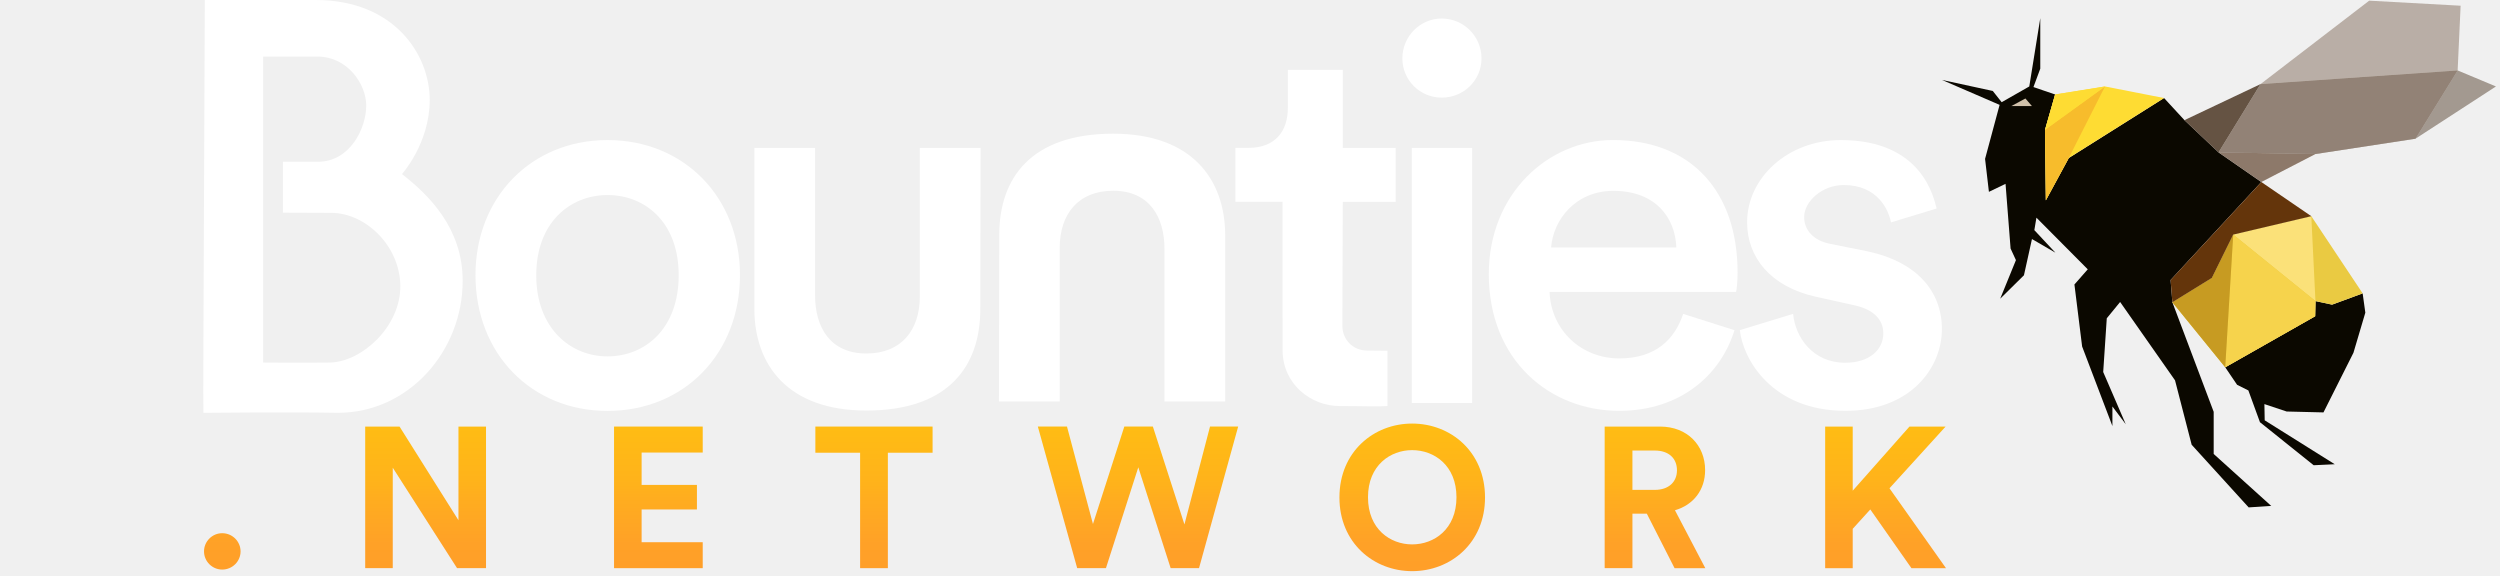
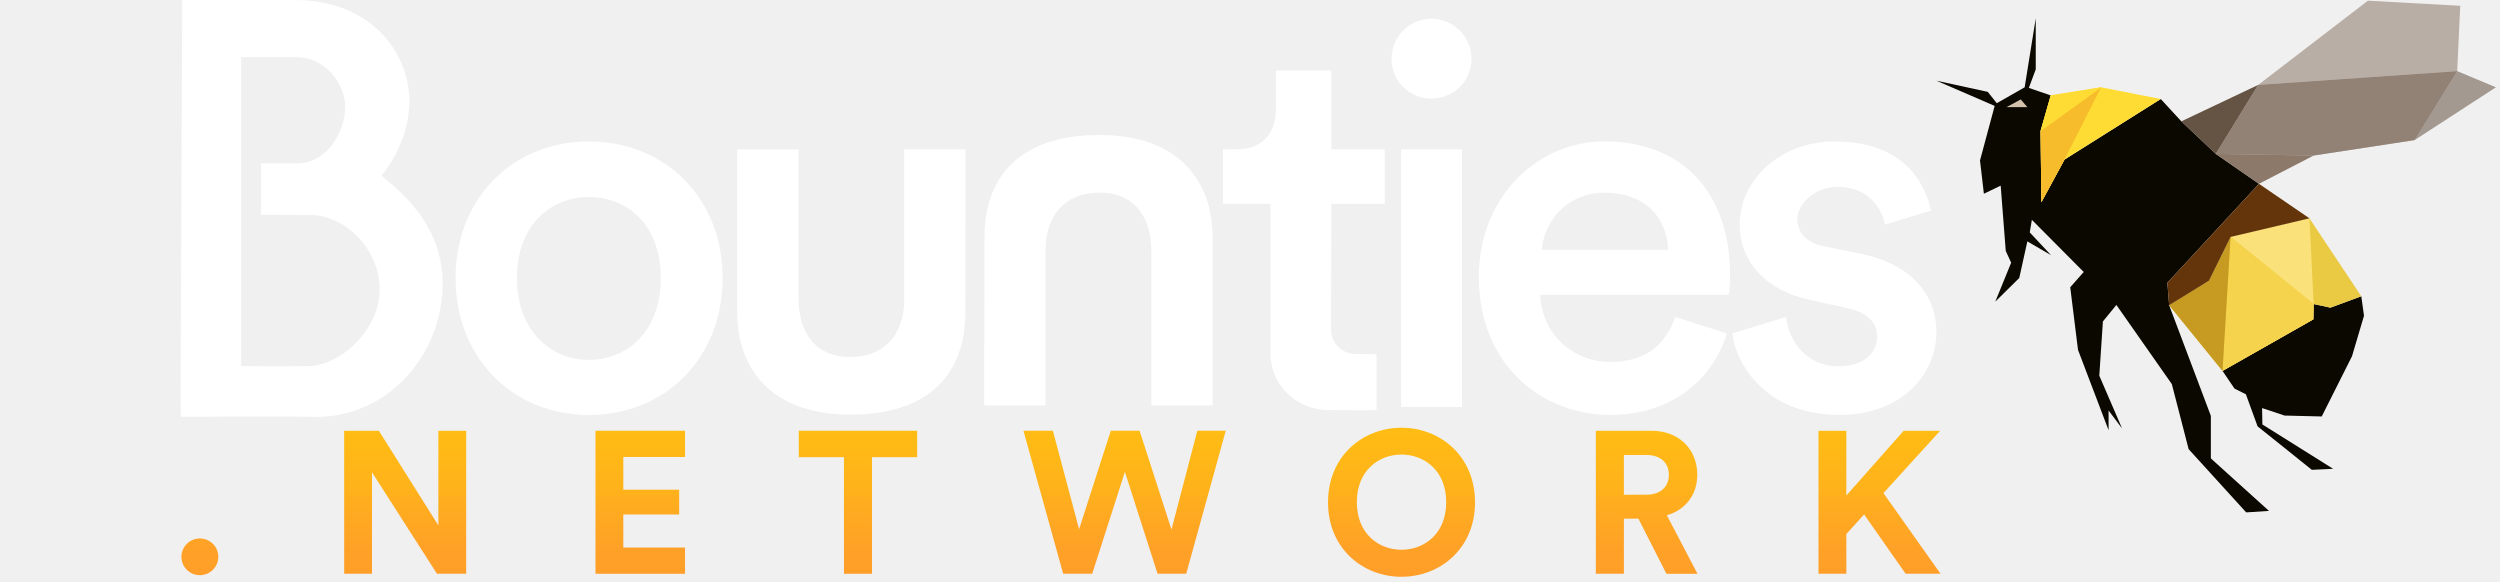
- <svg xmlns="http://www.w3.org/2000/svg" version="1.1" id="Layer_1" x="0px" y="0px" width="615.5px" height="141.699px" viewBox="17.5 0 615.5 141.699" enable-background="new 17.5 0 615.5 141.699" xml:space="preserve">
+ <svg xmlns="http://www.w3.org/2000/svg" version="1.1" id="Layer_1" x="0px" y="0px" width="609.5px" height="141.699px" viewBox="23.5 0 609.5 141.699" enable-background="new 23.5 0 609.5 141.699" xml:space="preserve">
  <path fill="#FFFFFF" d="M199.681,67.754c0,19.339-13.794,33.414-32.622,33.414c-18.693,0-32.494-14.053-32.494-33.414  c0-19.218,13.784-33.271,32.494-33.271C185.884,34.483,199.681,48.538,199.681,67.754z M184.596,67.754  c0-13.022-8.253-19.733-17.535-19.733c-9.156,0-17.538,6.711-17.538,19.733c0,13.025,8.382,19.988,17.538,19.988  C176.34,87.742,184.596,80.906,184.596,67.754z" />
  <path fill="#FFFFFF" d="M230.798,101.078c-19.259,0-27.573-11.146-27.573-25.072v-39.59h14.944v36.297  c0,7.736,3.616,14.318,12.64,14.318c8.641,0,13.152-5.803,13.152-14.051V36.415h14.96l-0.072,39.694  C258.853,90.115,251.074,101.078,230.798,101.078z" />
  <path fill="#FFFFFF" d="M348.092,36.415h13.025v13.282h-13.025l-0.099,30.593c0,3,2.299,6.022,6.154,6.022  c2.744,0,1.5,0,4.952,0.045V99.97c-2.326,0.179-6.321,0-11.732,0c-7.145,0-14.094-5.411-14.094-13.786l-0.019-36.499H321.65V36.402  h3.235c6.705,0,9.68-4.253,9.68-9.798v-9.406h13.532L348.092,36.415L348.092,36.415z" />
  <path fill="#FFFFFF" d="M372.443,4.56c5.401,0,9.805,4.388,9.805,9.804c0,5.415-4.399,9.671-9.805,9.671  c-5.302,0-9.681-4.248-9.681-9.671C362.769,8.945,367.153,4.56,372.443,4.56z M365.093,99.223V36.415h14.843v62.808H365.093  L365.093,99.223z" />
  <path fill="#FFFFFF" d="M444.526,81.294c-3.349,10.957-13.28,19.854-28.371,19.854c-17.022,0-32.112-12.373-32.112-33.662  c0-19.851,14.688-33.012,30.562-33.012c19.348,0,30.689,12.77,30.689,32.621c0,2.453-0.256,4.507-0.386,4.774h-45.912  c0.403,9.545,7.88,16.373,17.167,16.373c9.033,0,13.674-4.777,15.737-10.959L444.526,81.294z M430.213,60.918  c-0.26-7.355-5.16-13.932-15.479-13.932c-9.412,0-14.849,7.223-15.349,13.932H430.213z" />
  <path fill="#FFFFFF" d="M483.062,54.754c-0.592-3.058-3.263-9.199-11.646-9.199c-5.287,0-9.731,4.016-9.731,7.888  c0,3.348,2.453,5.802,6.315,6.571l9.537,1.925c11.862,2.58,18.061,9.797,18.061,19.083c0,9.545-7.726,20.123-23.729,20.123  c-18.179,0-25.253-12.765-26.021-19.863l13.119-4.01c0.509,5.67,4.789,12.035,12.795,12.035c6.19,0,9.41-3.353,9.41-7.224  c0-3.354-2.318-5.935-7.351-6.972l-9.286-2.062c-11.095-2.457-16.897-9.683-16.897-18.31c0-10.977,10.045-20.256,23.07-20.256  c20.205,0,22.896,14.385,23.592,16.848" />
  <path fill="#FFFFFF" d="M291.571,32.914c19.258,0,27.571,11.146,27.571,25.071v40.858h-14.949V61.278  c0-7.733-3.612-14.315-12.631-14.315c-8.641,0-13.16,5.803-13.16,14.05v37.826h-14.959l0.078-40.967  C263.508,43.88,271.293,32.914,291.571,32.914z" />
  <path fill="#FFFFFF" d="M95.194,0.001c19.454,0,28.105,13.523,28.105,24.6c0,10.694-6.832,18.25-6.832,18.25  c6.469,5.075,14.944,13.185,14.944,26.3c0,17.144-13.16,32.486-30.774,32.486c-11.556-0.226-33.054,0-33.054,0  C67.506,94.357,67.537,97.859,67.926,0L95.194,0.001L95.194,0.001z M92.237,39.826h3.529c7.932,0,11.901-8.243,11.901-13.857  c0-5.146-4.505-12.041-12.035-12.041H82.285v25.897v0.344V52.32c0,0,0,32.768,0,36.941c0-0.006,9.095,0.087,16.511,0  c7.906-0.227,17.4-8.963,17.264-18.952c-0.132-9.827-8.59-17.903-17.019-17.903l-11.89-0.045V39.826H92.237L92.237,39.826z" />
  <path fill="#FFFFFF" d="M483.062,54.754" />
  <g>
    <polygon fill="#0B0800" points="518.867,53.591 531.508,66.308 528.223,70.036 530.119,85.307 537.574,104.895 537.574,100.074    540.864,104.458 535.309,91.593 536.188,78.365 539.474,74.348 552.994,93.643 557.089,109.501 571.121,124.921 576.676,124.557    562.508,111.766 562.508,101.391 552.338,74.421 551.899,68.938 574.231,44.812 563.712,37.523 555.308,29.58 550.29,24.137    526.832,38.9 521.189,49.303 520.985,31.957 523.47,23.26 518.136,21.433 519.815,16.9 519.815,4.478 517.11,21.286    510.312,25.161 508.119,22.394 495.591,19.673 509.803,25.818 506.223,39.12 507.171,47.232 511.265,45.26 512.506,61.191    513.823,64.042 509.949,73.542 515.796,67.769 517.77,58.852 523.543,62.214 518.354,56.66  " />
    <polygon fill="#0B0800" points="565.348,90.425 568.27,94.736 571.048,96.126 573.899,103.945 587.126,114.542 592.315,114.296    575.068,103.482 574.996,99.488 580.477,101.314 589.538,101.535 596.921,86.845 599.844,76.979 599.185,72.229 591.657,75.003    587.565,74.126 587.492,77.855  " />
    <polygon fill="#FEDC33" points="535.747,21.286 550.29,24.137 526.832,38.9 521.189,49.303 520.985,31.957 523.47,23.26  " />
    <polygon fill="#F7BC2C" points="521.189,49.303 526.832,38.9 535.747,21.286 520.985,31.957  " />
    <polygon fill="#FEDC33" points="520.985,31.957 535.747,21.286 523.47,23.26  " />
    <polygon fill="#EACA42" points="586.542,53.226 599.185,72.229 591.657,75.003 587.565,74.126 587.492,77.855 565.348,90.425    552.338,74.421 562.059,68.427 567.32,57.757  " />
    <polygon fill="#FBE179" points="586.542,53.226 587.565,74.126 567.32,57.757  " />
    <polygon fill="#F6D34C" points="567.32,57.757 565.348,90.425 587.492,77.855 587.565,74.126  " />
    <polygon fill="#C79B22" points="567.32,57.757 565.348,90.425 552.338,74.421 562.059,68.427  " />
    <polygon fill="#64350B" points="586.542,53.226 567.32,57.757 562.059,68.427 552.338,74.421 551.899,68.938 574.231,44.812  " />
    <polygon opacity="0.9" fill="#554130" enable-background="new    " points="574.041,20.703 555.308,29.58 563.712,37.523  " />
    <polygon opacity="0.9" fill="#826C5B" enable-background="new    " points="587.565,37.923 563.712,37.523 574.231,44.812  " />
    <polygon opacity="0.5" fill="#554130" enable-background="new    " points="587.565,37.923 563.712,37.523 574.041,20.703    622.572,17.341 612.194,34.15  " />
    <polygon opacity="0.5" fill="#554130" enable-background="new    " points="612.194,34.15 622.572,17.341 632,21.286  " />
    <polygon opacity="0.5" fill="#826C5B" enable-background="new    " points="574.041,20.703 600.794,0.165 623.304,1.407    622.572,17.341  " />
    <polygon opacity="0.5" fill="#826C5B" enable-background="new    " points="587.565,37.923 563.712,37.523 574.041,20.703    622.572,17.341 612.194,34.15  " />
    <polygon fill="#D2C2AB" points="516.16,24.247 517.77,26.12 512.668,26.12  " />
  </g>
  <g>
    <linearGradient id="SVGID_1_" gradientUnits="userSpaceOnUse" x1="-143.771" y1="1294.046" x2="-143.771" y2="1337.328" gradientTransform="matrix(1 0 0 1 216 -1191.46)">
      <stop offset="0" style="stop-color:#FFBE12" />
      <stop offset="0.388" style="stop-color:#FFB21B" />
      <stop offset="0.463" style="stop-color:#FFAD1F" />
      <stop offset="0.724" style="stop-color:#FFA127" />
      <stop offset="0.984" style="stop-color:#FF9D2A" />
    </linearGradient>
    <path fill="url(#SVGID_1_)" d="M72.205,131.275c2.506,0,4.523,2.02,4.523,4.479c0,2.455-2.018,4.475-4.523,4.475   c-2.46,0-4.475-2.02-4.475-4.475C67.73,133.294,69.744,131.275,72.205,131.275z" />
    <linearGradient id="SVGID_2_" gradientUnits="userSpaceOnUse" x1="-93.716" y1="1294.055" x2="-93.716" y2="1337.324" gradientTransform="matrix(1 0 0 1 216 -1191.46)">
      <stop offset="0" style="stop-color:#FFBE12" />
      <stop offset="0.388" style="stop-color:#FFB21B" />
      <stop offset="0.463" style="stop-color:#FFAD1F" />
      <stop offset="0.724" style="stop-color:#FFA127" />
      <stop offset="0.984" style="stop-color:#FF9D2A" />
    </linearGradient>
    <path fill="url(#SVGID_2_)" d="M130.028,139.882l-15.832-24.733v24.733h-6.785v-34.86h8.456l14.505,23.062v-23.062h6.785v34.86   H130.028z" />
    <linearGradient id="SVGID_3_" gradientUnits="userSpaceOnUse" x1="-36.406" y1="1294.055" x2="-36.406" y2="1337.327" gradientTransform="matrix(1 0 0 1 216 -1191.46)">
      <stop offset="0" style="stop-color:#FFBE12" />
      <stop offset="0.388" style="stop-color:#FFB21B" />
      <stop offset="0.463" style="stop-color:#FFAD1F" />
      <stop offset="0.724" style="stop-color:#FFA127" />
      <stop offset="0.984" style="stop-color:#FF9D2A" />
    </linearGradient>
    <path fill="url(#SVGID_3_)" d="M168.678,139.882v-34.86h21.832v6.395h-15.045v7.965h13.619v6.049h-13.619v8.062h15.045v6.393   h-21.832V139.882z" />
    <linearGradient id="SVGID_4_" gradientUnits="userSpaceOnUse" x1="16.672" y1="1294.055" x2="16.672" y2="1337.323" gradientTransform="matrix(1 0 0 1 216 -1191.46)">
      <stop offset="0" style="stop-color:#FFBE12" />
      <stop offset="0.388" style="stop-color:#FFB21B" />
      <stop offset="0.463" style="stop-color:#FFAD1F" />
      <stop offset="0.724" style="stop-color:#FFA127" />
      <stop offset="0.984" style="stop-color:#FF9D2A" />
    </linearGradient>
    <path fill="url(#SVGID_4_)" d="M236.091,111.462v28.42h-6.834v-28.42h-11.016v-6.44h28.862v6.44H236.091L236.091,111.462z" />
    <linearGradient id="SVGID_5_" gradientUnits="userSpaceOnUse" x1="81.676" y1="1294.058" x2="81.676" y2="1337.324" gradientTransform="matrix(1 0 0 1 216 -1191.46)">
      <stop offset="0" style="stop-color:#FFBE12" />
      <stop offset="0.388" style="stop-color:#FFB21B" />
      <stop offset="0.463" style="stop-color:#FFAD1F" />
      <stop offset="0.724" style="stop-color:#FFA127" />
      <stop offset="0.984" style="stop-color:#FF9D2A" />
    </linearGradient>
    <path fill="url(#SVGID_5_)" d="M315.405,105.021h6.932l-9.638,34.858h-6.984l-7.966-24.83l-7.967,24.83h-7.078l-9.688-34.858h7.178   l6.393,23.994l7.72-23.994h7.03l7.771,24.092L315.405,105.021z" />
    <linearGradient id="SVGID_6_" gradientUnits="userSpaceOnUse" x1="149.19" y1="1294.054" x2="149.19" y2="1337.325" gradientTransform="matrix(1 0 0 1 216 -1191.46)">
      <stop offset="0" style="stop-color:#FFBE12" />
      <stop offset="0.388" style="stop-color:#FFB21B" />
      <stop offset="0.463" style="stop-color:#FFAD1F" />
      <stop offset="0.724" style="stop-color:#FFA127" />
      <stop offset="0.984" style="stop-color:#FF9D2A" />
    </linearGradient>
    <path fill="url(#SVGID_6_)" d="M365.166,104.281c9.491,0,17.947,6.934,17.947,18.193c0,11.209-8.456,18.145-17.947,18.145   c-9.438,0-17.898-6.936-17.898-18.145C347.268,111.214,355.728,104.281,365.166,104.281z M365.166,134.031   c5.41,0,10.917-3.738,10.917-11.605c0-7.865-5.506-11.604-10.917-11.604c-5.359,0-10.866,3.736-10.866,11.604   C354.3,130.294,359.807,134.031,365.166,134.031z" />
    <linearGradient id="SVGID_7_" gradientUnits="userSpaceOnUse" x1="208.958" y1="1294.055" x2="208.958" y2="1337.326" gradientTransform="matrix(1 0 0 1 216 -1191.46)">
      <stop offset="0" style="stop-color:#FFBE12" />
      <stop offset="0.388" style="stop-color:#FFB21B" />
      <stop offset="0.463" style="stop-color:#FFAD1F" />
      <stop offset="0.724" style="stop-color:#FFA127" />
      <stop offset="0.984" style="stop-color:#FF9D2A" />
    </linearGradient>
    <path fill="url(#SVGID_7_)" d="M422.943,126.458h-3.539v13.424h-6.836v-34.86h13.622c6.782,0,11.11,4.672,11.11,10.719   c0,4.867-2.853,8.557-7.425,9.885l7.473,14.26h-7.569L422.943,126.458z M424.909,120.607c3.44,0,5.46-1.967,5.46-4.818   c0-2.947-2.02-4.865-5.46-4.865h-5.507v9.686L424.909,120.607L424.909,120.607z" />
    <linearGradient id="SVGID_8_" gradientUnits="userSpaceOnUse" x1="265.727" y1="1294.057" x2="265.727" y2="1337.326" gradientTransform="matrix(1 0 0 1 216 -1191.46)">
      <stop offset="0" style="stop-color:#FFBE12" />
      <stop offset="0.388" style="stop-color:#FFB21B" />
      <stop offset="0.463" style="stop-color:#FFAD1F" />
      <stop offset="0.724" style="stop-color:#FFA127" />
      <stop offset="0.984" style="stop-color:#FF9D2A" />
    </linearGradient>
    <path fill="url(#SVGID_8_)" d="M477.967,125.425l-4.328,4.771v9.688h-6.785v-34.859h6.785v15.783l13.965-15.783h8.899   l-13.816,15.191l13.915,19.668h-8.507L477.967,125.425z" />
  </g>
</svg>
